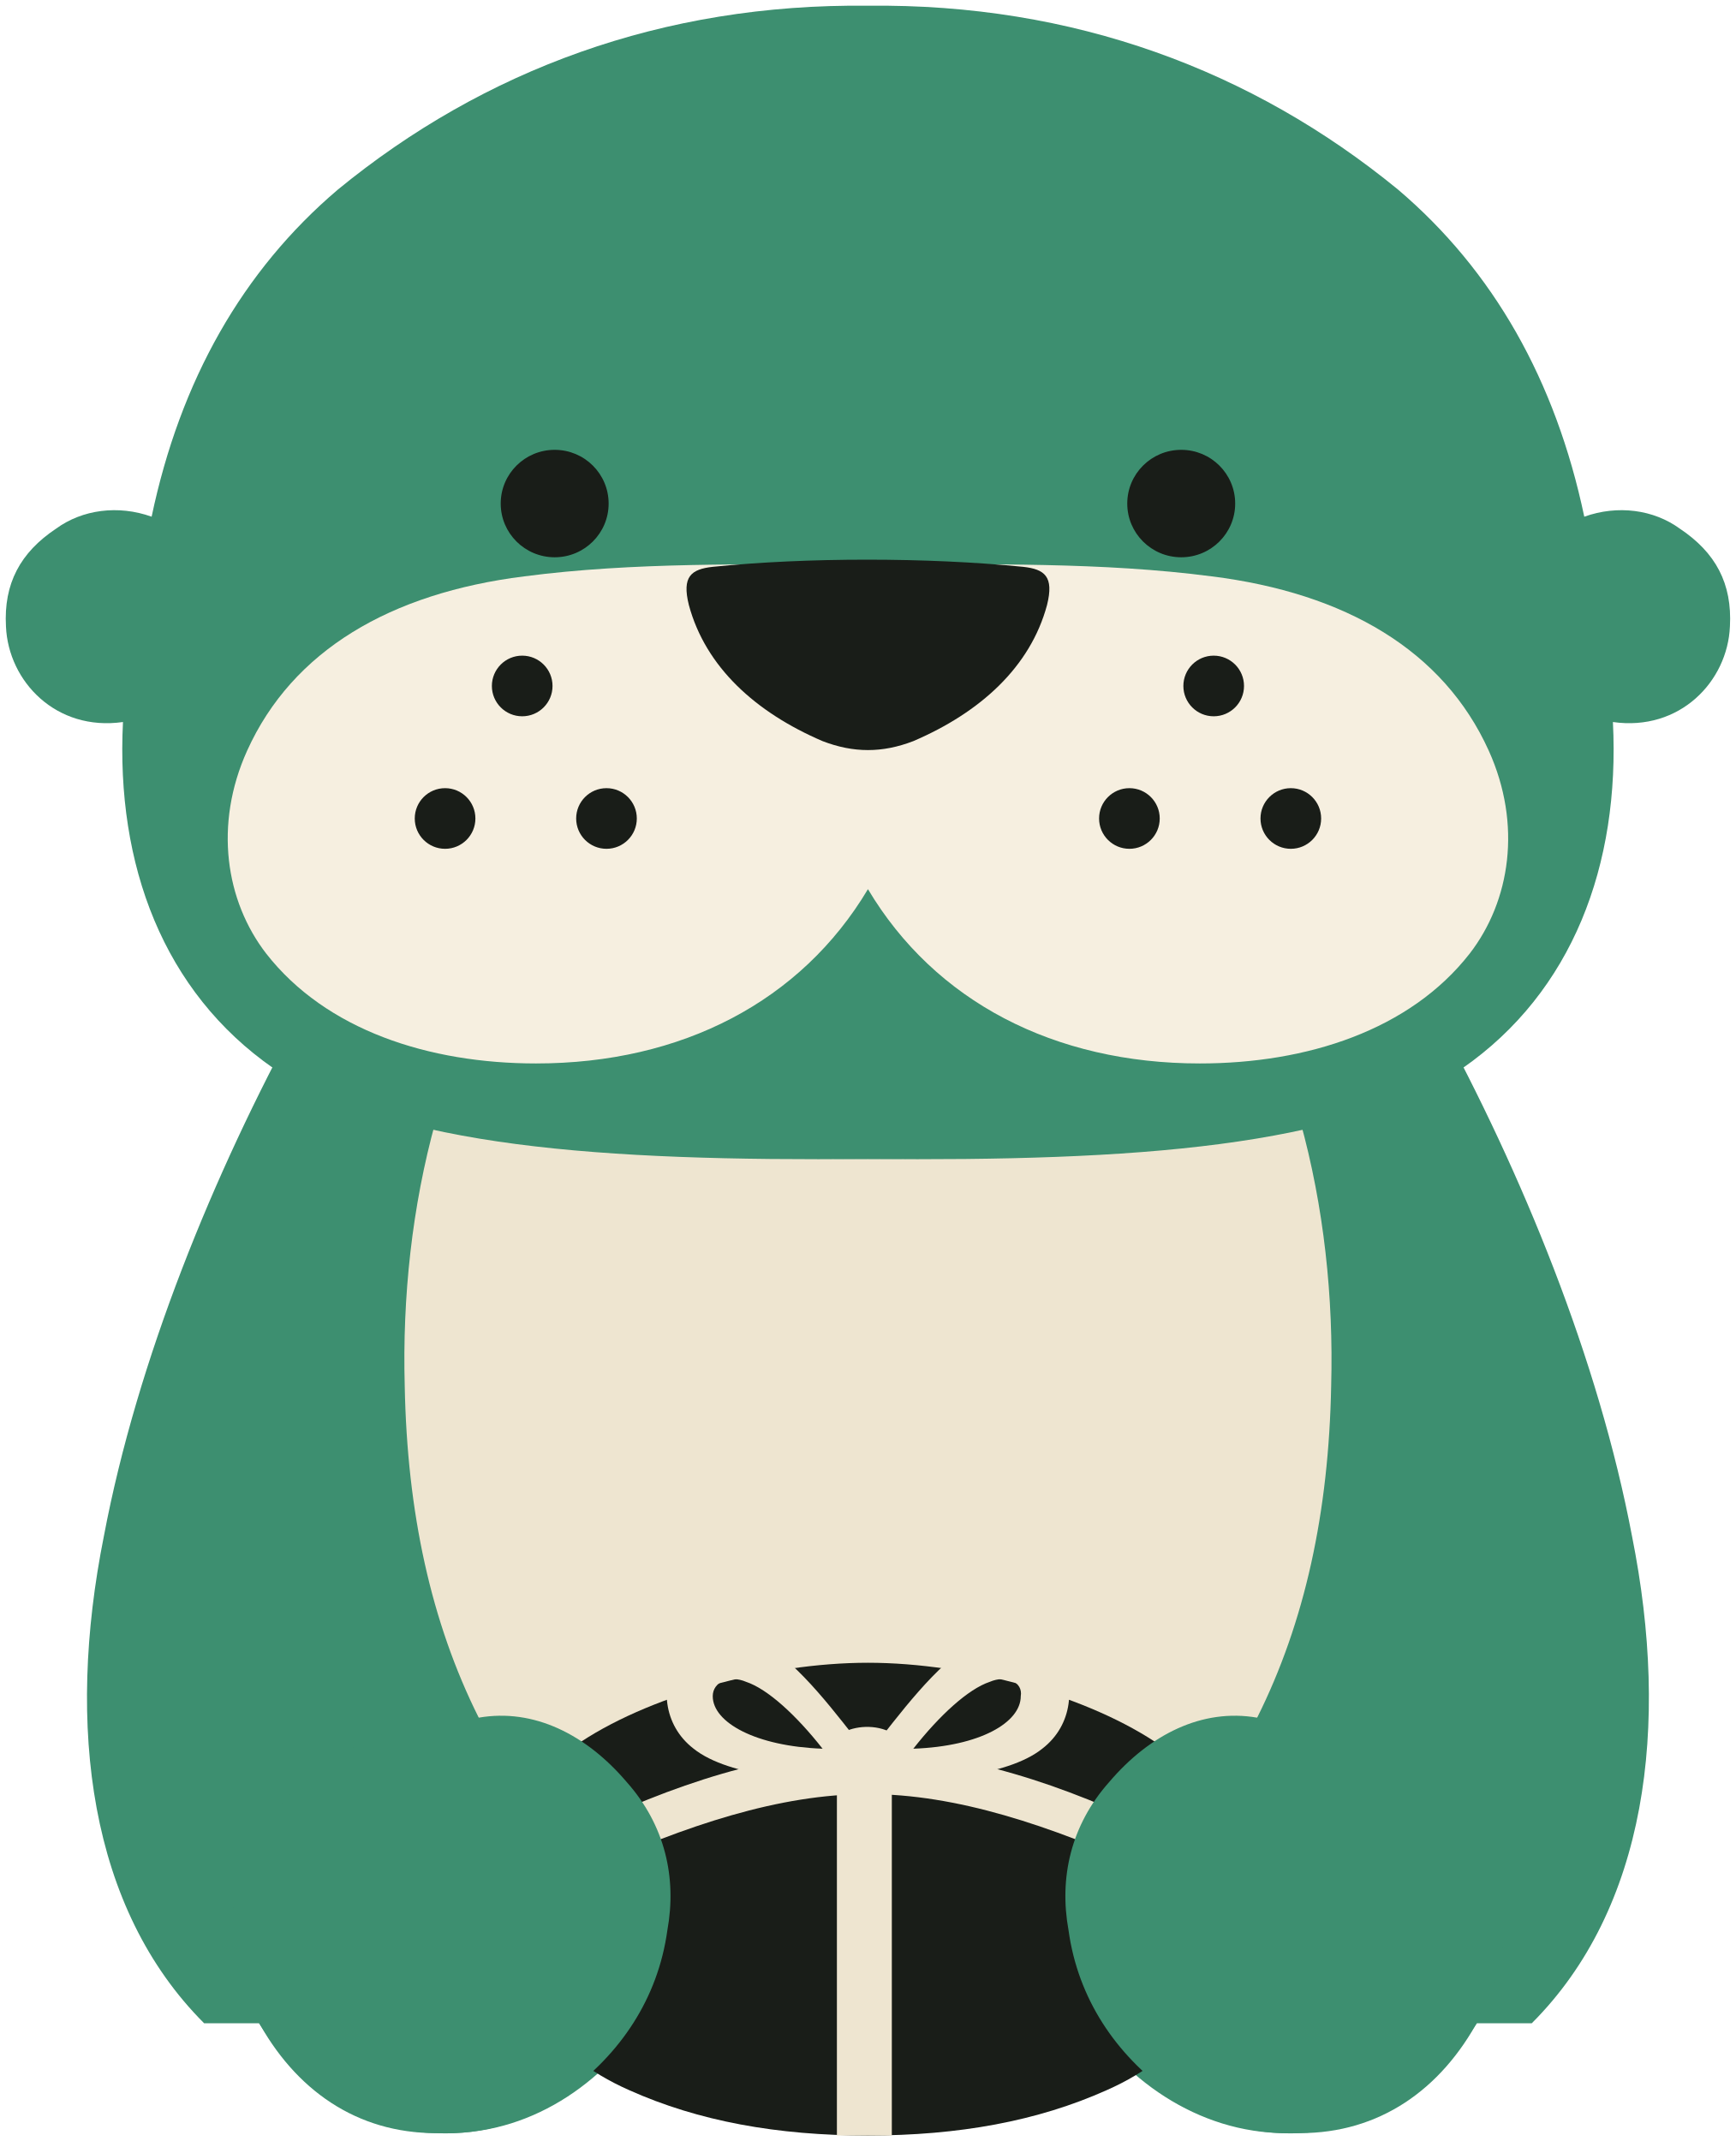
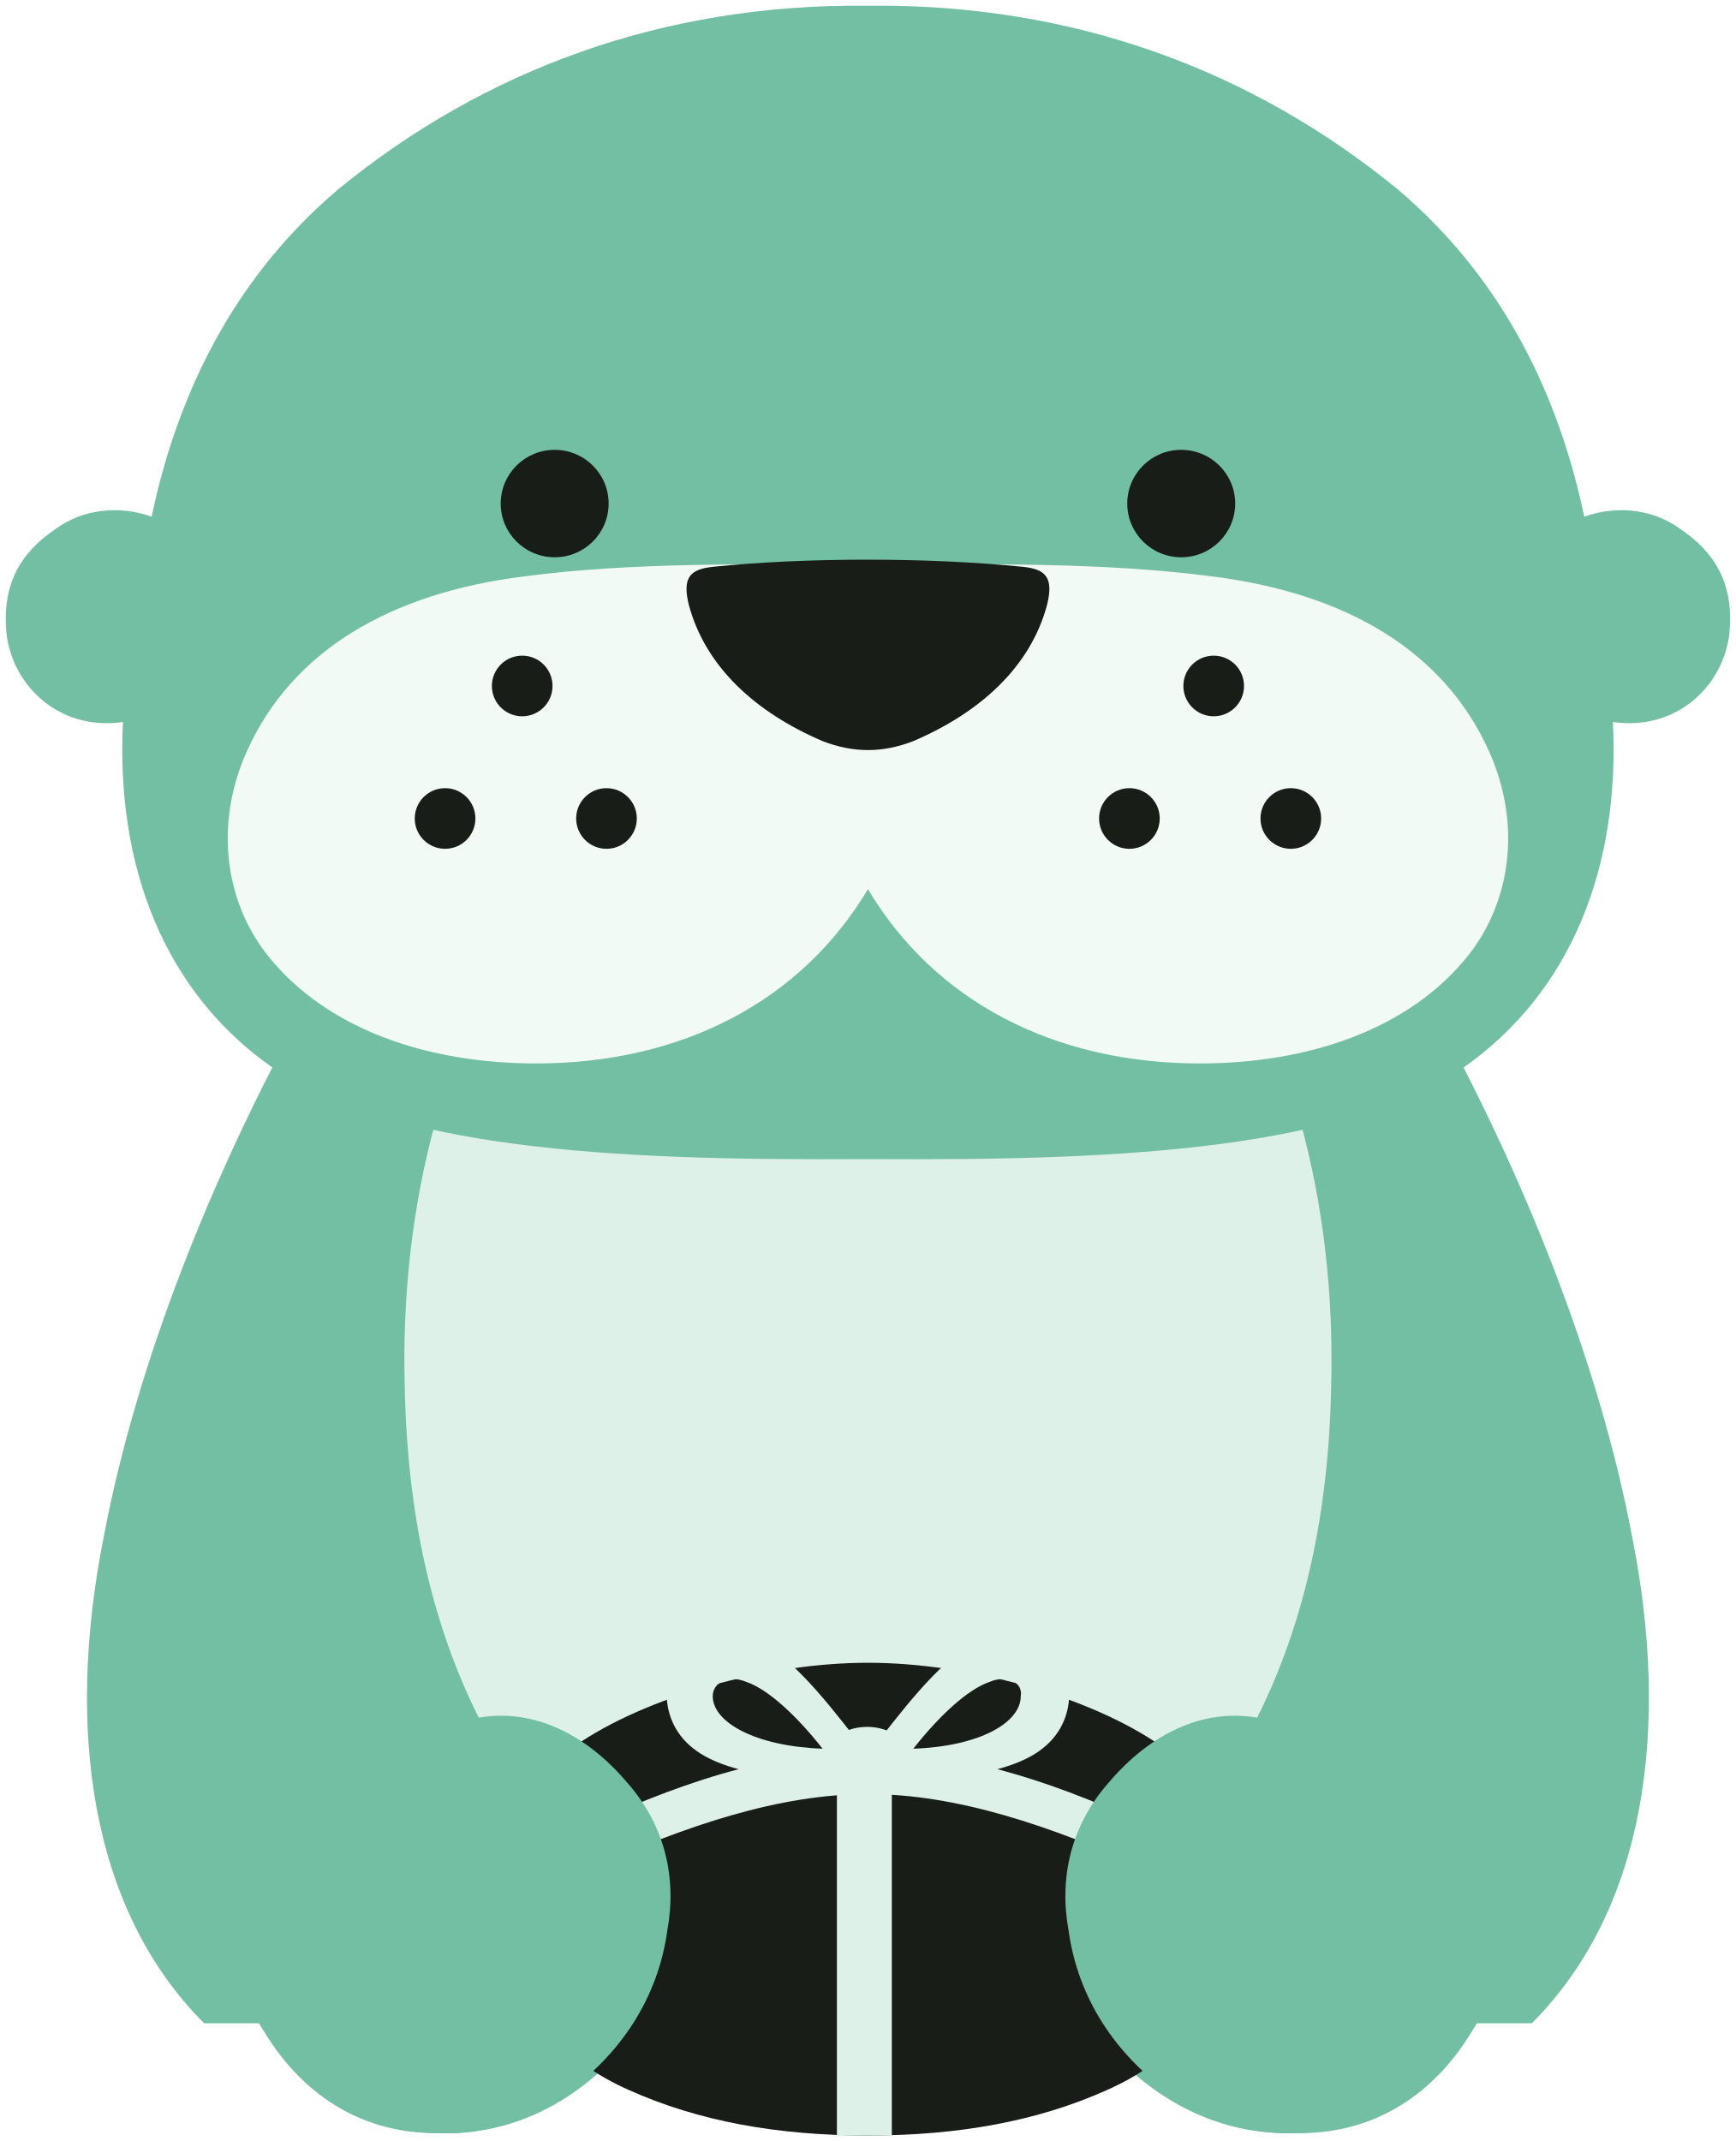
<svg xmlns="http://www.w3.org/2000/svg" viewBox="49.5 46.6 726.9 896.7">
  <g>
-     <path d="m175 472c-36 66-68 144-82 218-16 80-6 156 42 204h23c20 31 47 47 79 46 37 0 68-23 86-53h178c18 30 50 53 87 53 32 1 60-16 80-46h23c48-48 58-124 42-204-14-74-46-152-82-218z" fill="#3D8F70" />
-     <path d="m232 516c-10 36-14 74-13 111 1 53 11 99 31 139 22 38 71 62 163 63 92-1 141-25 163-63 20-40 30-86 31-139 1-37-3-75-13-111-47 11-109 16-181 16s-134-5-181-16z" fill="#EEE5D0" />
-     <path d="m413 49c-86-1-161 27-222 77-40 34-66 80-78 137-14-5-29-3-40 5-15 10-22 23-21 41 1 23 21 44 49 40-3 60 17 113 63 145 51 33 137 39 249 38 112 1 198-5 249-38 46-32 66-85 63-145 28 4 48-17 49-40 1-18-6-31-21-41-11-8-26-10-40-5-12-57-38-103-78-137-61-50-136-78-222-77z" fill="#3D8F70" />
-     <path d="m413 283c-51 0-98-1-144 5-56 7-97 31-116 73-14 31-9 63 8 85 25 32 68 46 113 46 61 0 111-26 139-73 28 47 78 73 139 73 45 0 88-14 113-46 17-22 22-54 8-85-19-42-60-66-116-73-46-6-93-5-144-5z" fill="#F6EFE0" />
+     <path d="m175 472c-36 66-68 144-82 218-16 80-6 156 42 204h23c20 31 47 47 79 46 37 0 68-23 86-53h178c18 30 50 53 87 53 32 1 60-16 80-46h23c48-48 58-124 42-204-14-74-46-152-82-218z" fill="#72BFA4" />
+     <path d="m232 516c-10 36-14 74-13 111 1 53 11 99 31 139 22 38 71 62 163 63 92-1 141-25 163-63 20-40 30-86 31-139 1-37-3-75-13-111-47 11-109 16-181 16s-134-5-181-16z" fill="#DDF1E8" />
+     <path d="m413 49c-86-1-161 27-222 77-40 34-66 80-78 137-14-5-29-3-40 5-15 10-22 23-21 41 1 23 21 44 49 40-3 60 17 113 63 145 51 33 137 39 249 38 112 1 198-5 249-38 46-32 66-85 63-145 28 4 48-17 49-40 1-18-6-31-21-41-11-8-26-10-40-5-12-57-38-103-78-137-61-50-136-78-222-77z" fill="#72BFA4" />
+     <path d="m413 283c-51 0-98-1-144 5-56 7-97 31-116 73-14 31-9 63 8 85 25 32 68 46 113 46 61 0 111-26 139-73 28 47 78 73 139 73 45 0 88-14 113-46 17-22 22-54 8-85-19-42-60-66-116-73-46-6-93-5-144-5z" fill="#F2FAF6" />
    <g>
      <ellipse cx="281.8" cy="257.5" rx="22.6" ry="22.5" fill="#191D18" />
      <ellipse cx="544.2" cy="257.5" rx="22.6" ry="22.5" fill="#191D18" />
    </g>
    <path d="m348 284c39-4 90-4 130 0 9 1 13 4 10 16-7 26-28 45-56 57-13 5-25 5-38 0-28-12-49-31-56-57-3-12 1-15 10-16z" fill="#191D18" />
    <g>
      <circle cx="268.2" cy="333.9" r="12.7" fill="#191D18" />
      <circle cx="235.9" cy="389.4" r="12.7" fill="#191D18" />
      <circle cx="303.5" cy="389.4" r="12.7" fill="#191D18" />
      <circle cx="557.8" cy="333.9" r="12.7" fill="#191D18" />
      <circle cx="522.5" cy="389.4" r="12.7" fill="#191D18" />
      <circle cx="590.1" cy="389.4" r="12.7" fill="#191D18" />
    </g>
    <g>
      <path d="m413 743c42 0 93 14 123 35 21 16 31 41 30 68-1 34-19 61-53 76-29 13-62 19-100 19s-71-6-100-19c-34-15-52-42-53-76-1-27 9-52 30-68 30-21 81-35 123-35z" fill="#191D18" />
-       <path d="m290 814c41-20 83-34 123-34s82 14 123 34l-5 16c-42-19-81-32-118-32s-76 13-118 32z" fill="#EEE5D0" />
-       <path d="m400 789h23v152h-23z" fill="#EEE5D0" />
-       <path d="m412 793c-23 0-57-2-72-14-13-10-14-27-7-39s23-14 35-6c17 10 32 31 44 46zm-18-14c-11-14-23-25-32-28-7-3-14 0-14 6 0 11 18 21 46 22z" fill-rule="evenodd" fill="#EEE5D0" />
-       <path d="m414 793c23 0 57-2 72-14 13-10 14-27 7-39s-23-14-35-6c-17 10-32 31-44 46zm18-14c11-14 23-25 32-28 7-3 14 0 13 6 0 11-17 21-45 22z" fill-rule="evenodd" fill="#EEE5D0" />
-       <path d="m403 772c6-3 15-3 21 1l5 14-8 14h-18l-7-14z" fill="#EEE5D0" />
+       <path d="m290 814c41-20 83-34 123-34s82 14 123 34l-5 16c-42-19-81-32-118-32s-76 13-118 32z" fill="#DDF1E8" />
+       <path d="m400 789h23v152h-23z" fill="#DDF1E8" />
+       <path d="m412 793c-23 0-57-2-72-14-13-10-14-27-7-39s23-14 35-6c17 10 32 31 44 46zm-18-14c-11-14-23-25-32-28-7-3-14 0-14 6 0 11 18 21 46 22z" fill-rule="evenodd" fill="#DDF1E8" />
+       <path d="m414 793c23 0 57-2 72-14 13-10 14-27 7-39s-23-14-35-6c-17 10-32 31-44 46zm18-14c11-14 23-25 32-28 7-3 14 0 13 6 0 11-17 21-45 22z" fill-rule="evenodd" fill="#DDF1E8" />
+       <path d="m403 772c6-3 15-3 21 1l5 14-8 14h-18l-7-14z" fill="#DDF1E8" />
    </g>
    <g>
-       <path d="m250 766c23-4 45 7 62 27 16 18 21 40 17 62-4 29-20 52-42 68-16 12-35 18-55 17-33 0-59-18-75-48-17-32-12-62 8-87 20-26 56-40 85-39z" fill="#3D8F70" />
-       <path d="m576 766c-23-4-45 7-62 27-16 18-21 40-17 62 4 29 20 52 42 68 16 12 35 18 55 17 33 0 59-18 75-48 17-32 12-62-8-87-20-26-56-40-85-39z" fill="#3D8F70" />
+       <path d="m250 766c23-4 45 7 62 27 16 18 21 40 17 62-4 29-20 52-42 68-16 12-35 18-55 17-33 0-59-18-75-48-17-32-12-62 8-87 20-26 56-40 85-39z" fill="#72BFA4" />
+       <path d="m576 766c-23-4-45 7-62 27-16 18-21 40-17 62 4 29 20 52 42 68 16 12 35 18 55 17 33 0 59-18 75-48 17-32 12-62-8-87-20-26-56-40-85-39z" fill="#72BFA4" />
    </g>
  </g>
</svg>
